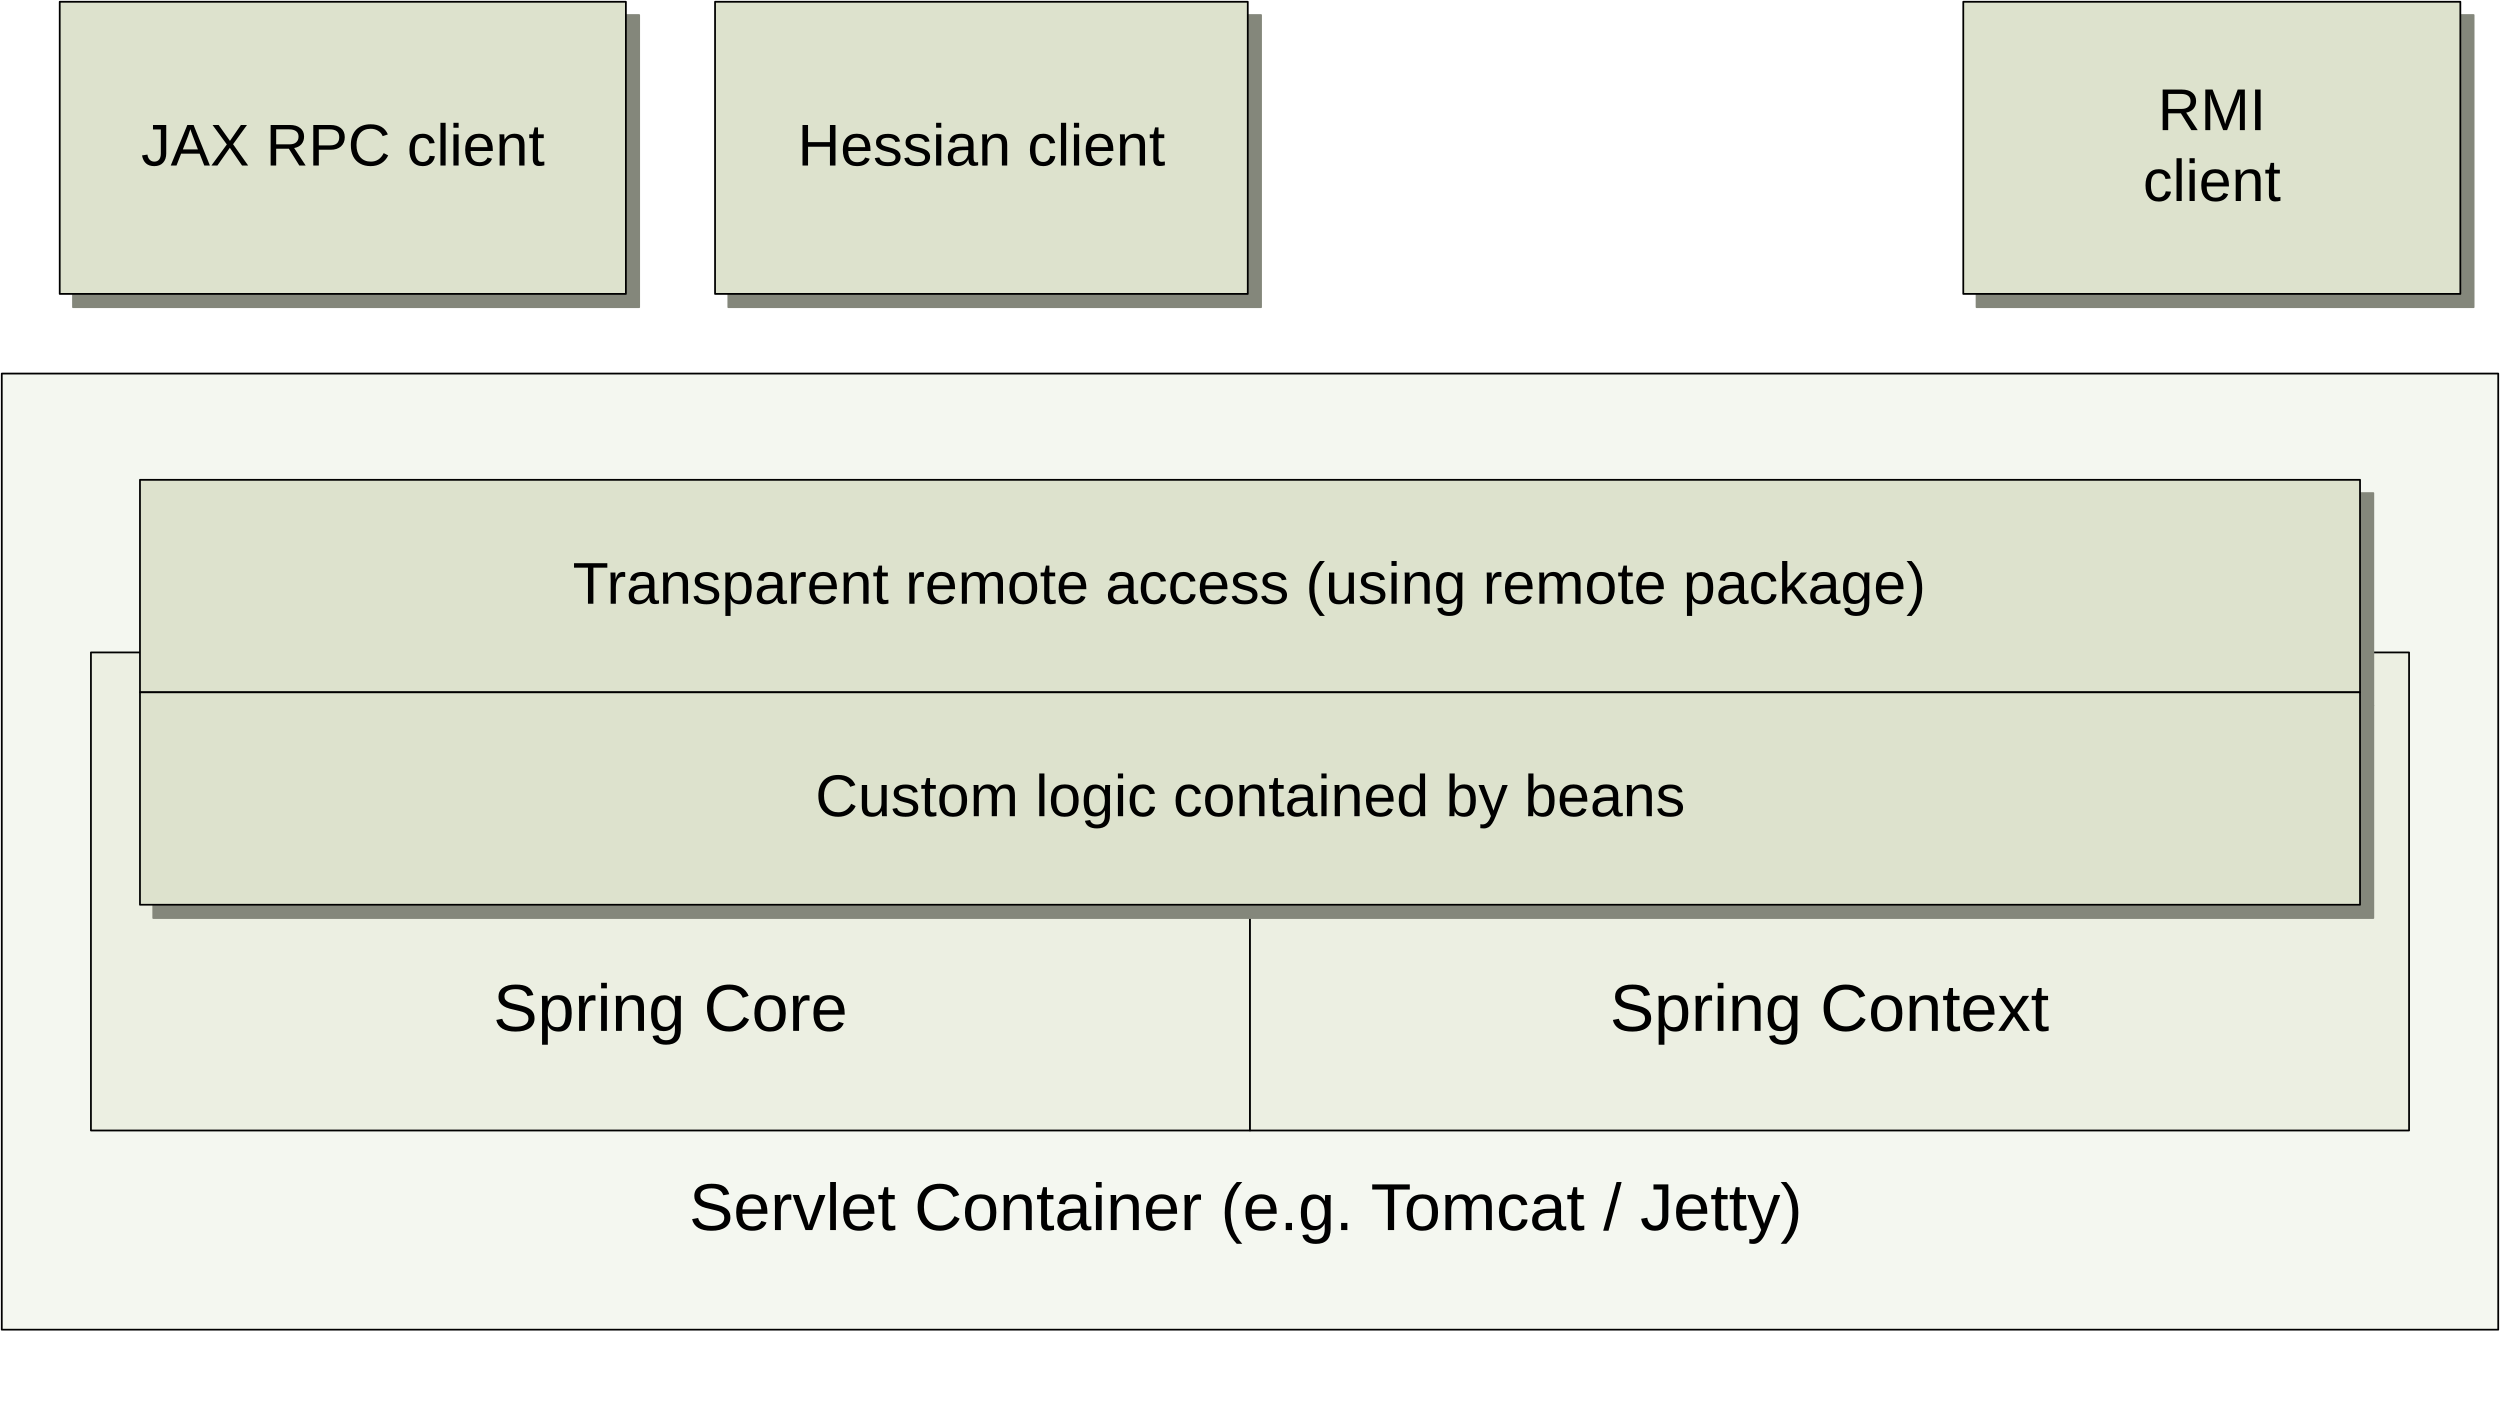
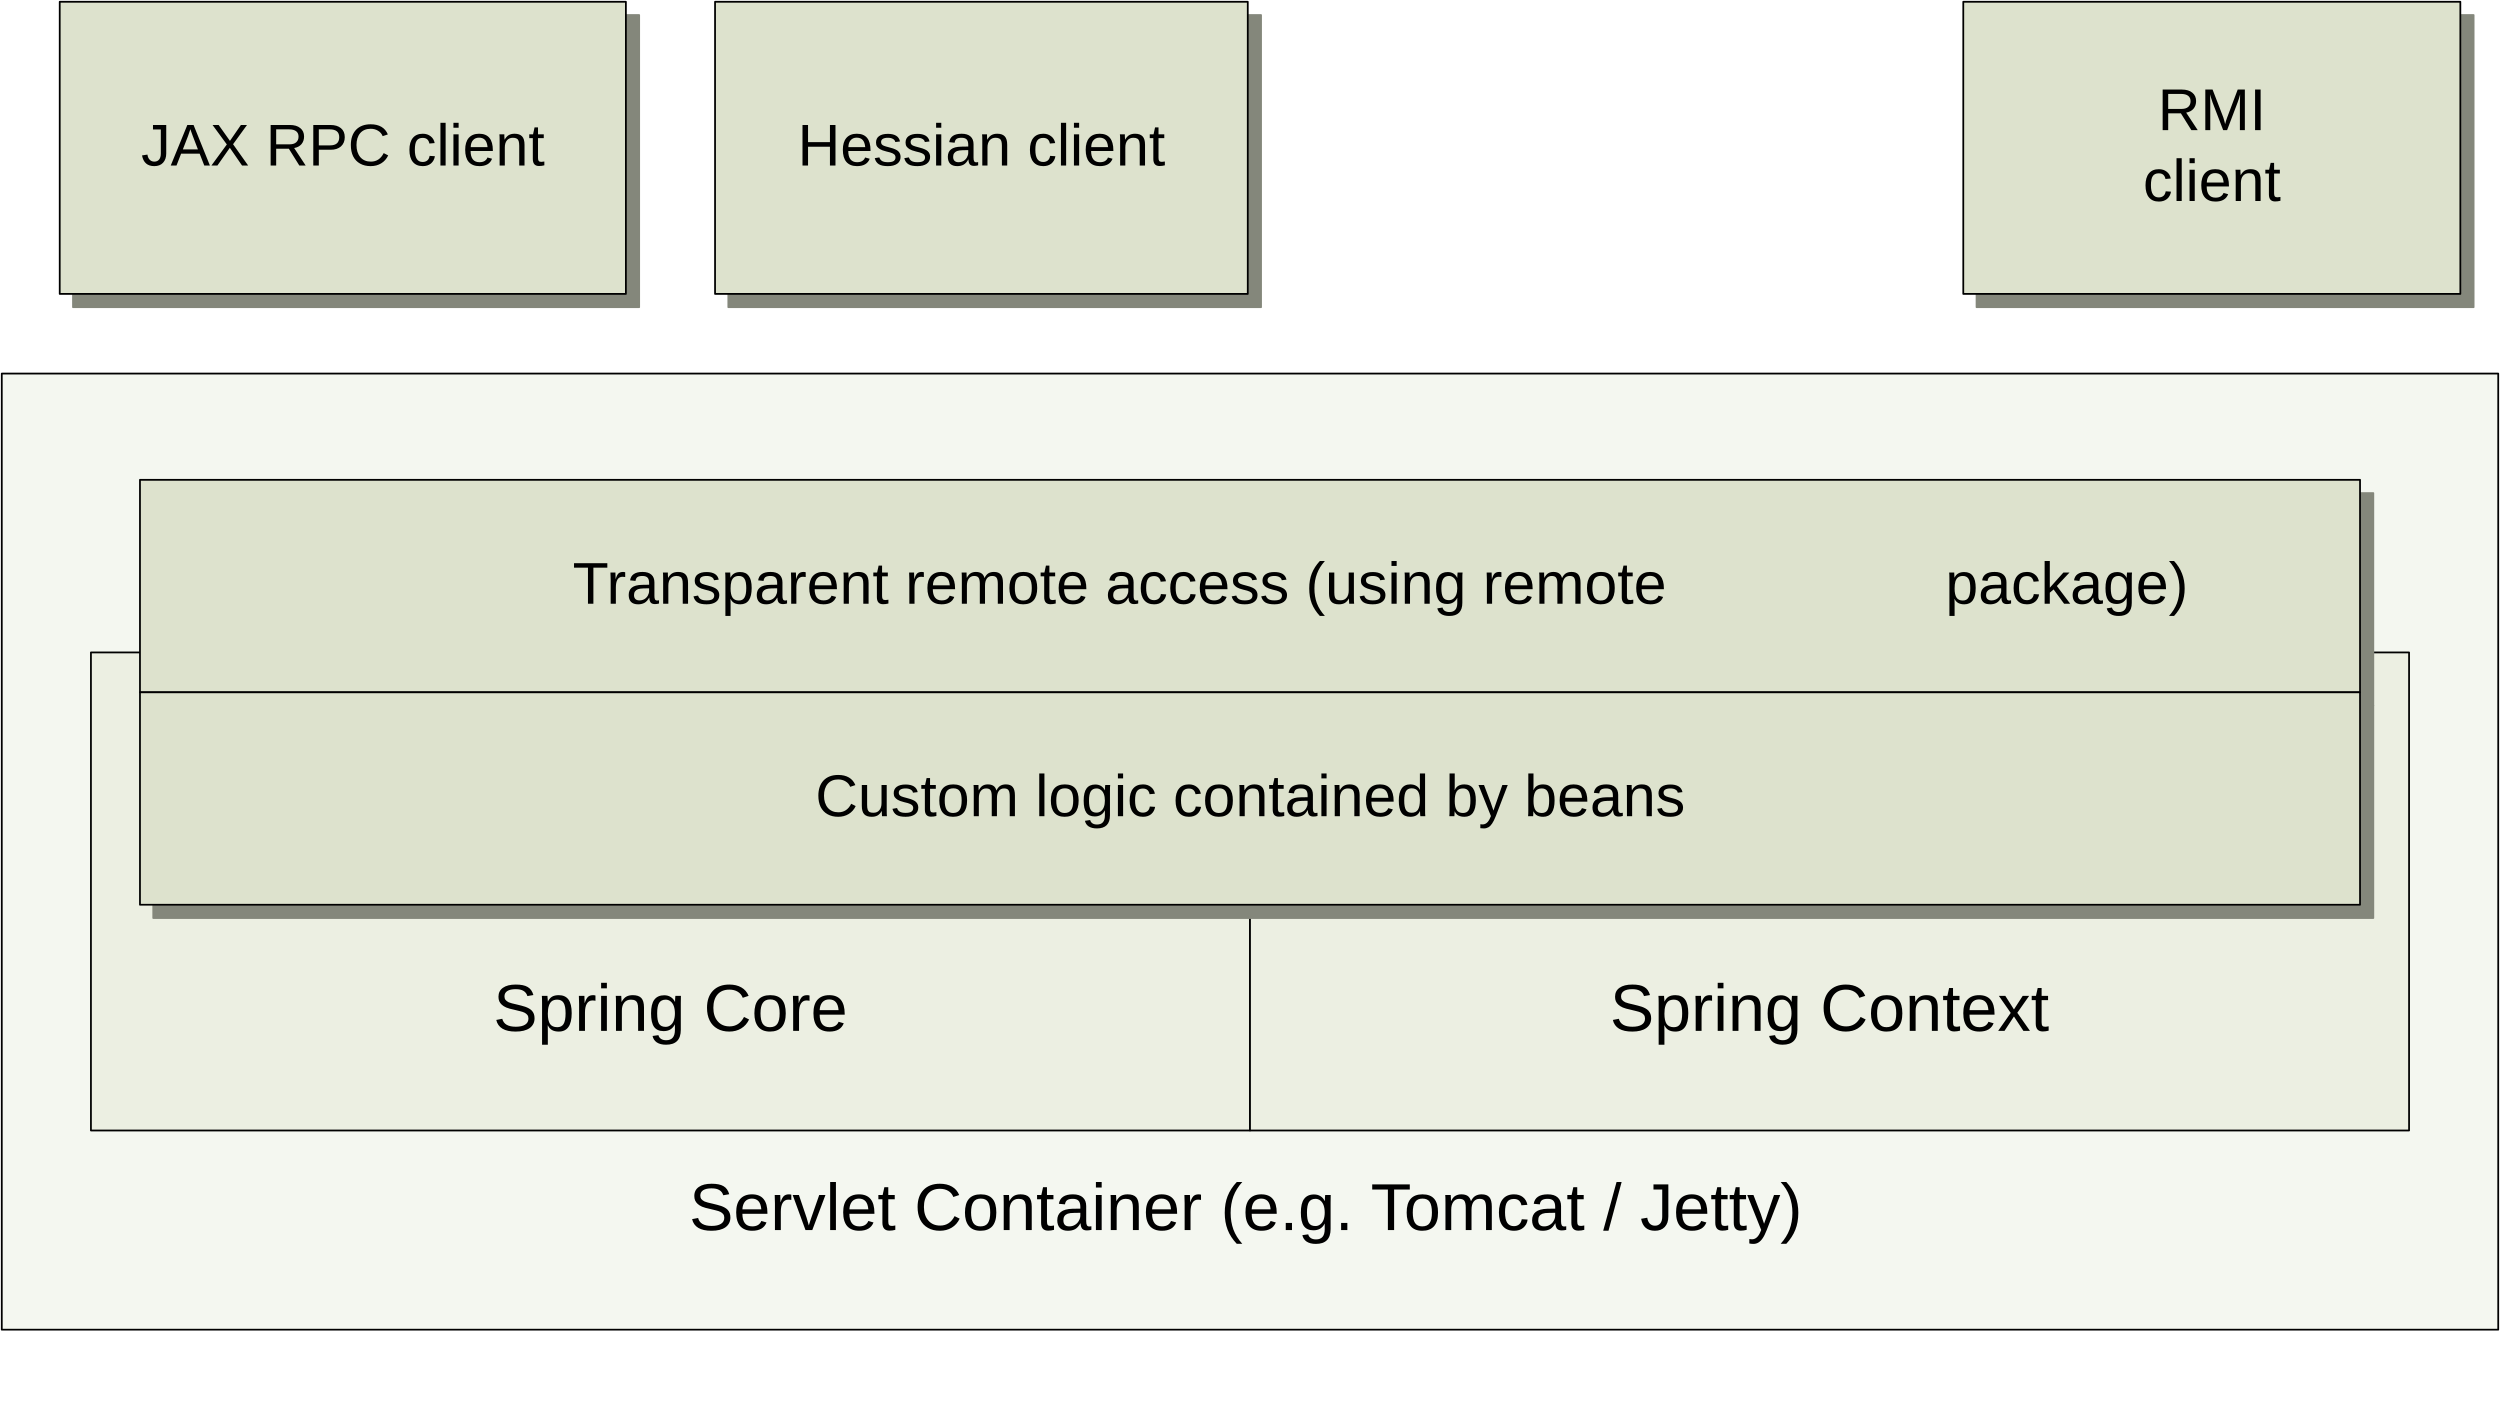
<svg xmlns="http://www.w3.org/2000/svg" width="451.84" height="254.72" class="st9" color-interpolation-filters="sRGB" viewBox="0 0 338.88 191.04" xml:space="preserve">
  <style type="text/css">.st1{fill:#f4f7f0;stroke:#000;stroke-linecap:round;stroke-linejoin:round;stroke-width:.24}.st2{fill:#000;font-family:Arial;font-size:.75em}.st3{fill:#ecefe2;stroke:#000;stroke-linecap:round;stroke-linejoin:round;stroke-width:.24}.st4{visibility:visible}.st5,.st6{fill:#84877b;stroke:#84877b;stroke-linecap:round;stroke-linejoin:round;stroke-width:.24}.st6{fill:#dde2cd;stroke:#000}.st7{fill:#000;font-family:Arial;font-size:.667em}.st8{font-size:1em}.st9{fill:none;fill-rule:evenodd;font-size:12;overflow:visible;stroke-linecap:square;stroke-miterlimit:3}</style>
  <g>
    <g id="shape1-1" transform="translate(0.240333,-10.8)">
      <rect width="338.4" height="129.6" x="0" y="61.44" class="st1" />
      <text x="93.17" y="177.54" class="st2">Servlet Container (e.g. Tomcat / Jetty)</text>
    </g>
    <g id="shape2-4" transform="translate(12.326,-37.8001)">
      <rect width="157.114" height="64.8" x="0" y="126.24" class="st3" />
      <text x="54.54" y="177.54" class="st2">Spring Core</text>
    </g>
    <g id="shape3-7" transform="translate(169.44,-37.8001)">
      <rect width="157.114" height="64.8" x="0" y="126.24" class="st3" />
      <text x="48.78" y="177.54" class="st2">Spring Context</text>
    </g>
    <g id="shape4-10" transform="translate(8.09603,-151.2)">
      <g id="shadow4-11" class="st4" transform="matrix(1,0,0,1,1.8,1.8)">
        <rect width="76.744" height="39.6" x="0" y="151.44" class="st5" />
      </g>
      <rect width="76.744" height="39.6" x="0" y="151.44" class="st6" />
      <text x="11.03" y="173.64" class="st7">JAX RPC client</text>
    </g>
    <g id="shape5-15" transform="translate(18.9732,-97.2)">
      <g id="shadow5-16" class="st4" transform="matrix(1,0,0,1,1.8,1.8)">
        <rect width="300.934" height="28.8" x="0" y="162.24" class="st5" />
      </g>
      <rect width="300.934" height="28.8" x="0" y="162.24" class="st6" />
-       <text x="58.65" y="179.04" class="st7">Transp<tspan class="st8">ar</tspan>ent remote access (using remote package)</text>
+       <text x="58.65" y="179.04" class="st7">Transp<tspan class="st8">ar</tspan>ent remote access (using remote
+                 package)</text>
    </g>
    <g id="shape6-21" transform="translate(18.9732,-68.4)">
      <g id="shadow6-22" class="st4" transform="matrix(1,0,0,1,1.8,1.8)">
        <rect width="300.934" height="28.8" x="0" y="162.24" class="st5" />
      </g>
      <rect width="300.934" height="28.8" x="0" y="162.24" class="st6" />
      <text x="91.55" y="179.04" class="st7">Custom logic contained by beans</text>
    </g>
    <g id="shape7-26" transform="translate(96.9259,-151.2)">
      <g id="shadow7-27" class="st4" transform="matrix(1,0,0,1,1.8,1.8)">
        <rect width="72.212" height="39.6" x="0" y="151.44" class="st5" />
      </g>
      <rect width="72.212" height="39.6" x="0" y="151.44" class="st6" />
      <text x="11.2" y="173.64" class="st7">Hessian client</text>
    </g>
    <g id="shape9-36" transform="translate(266.126,-151.2)">
      <g id="shadow9-37" class="st4" transform="matrix(1,0,0,1,1.8,1.8)">
        <rect width="67.378" height="39.6" x="0" y="151.44" class="st5" />
      </g>
      <rect width="67.378" height="39.6" x="0" y="151.44" class="st6" />
      <text x="26.37" y="168.84" class="st7">RMI<tspan x="24.36" class="st8" dy="1.2em">client</tspan>
      </text>
    </g>
  </g>
</svg>
